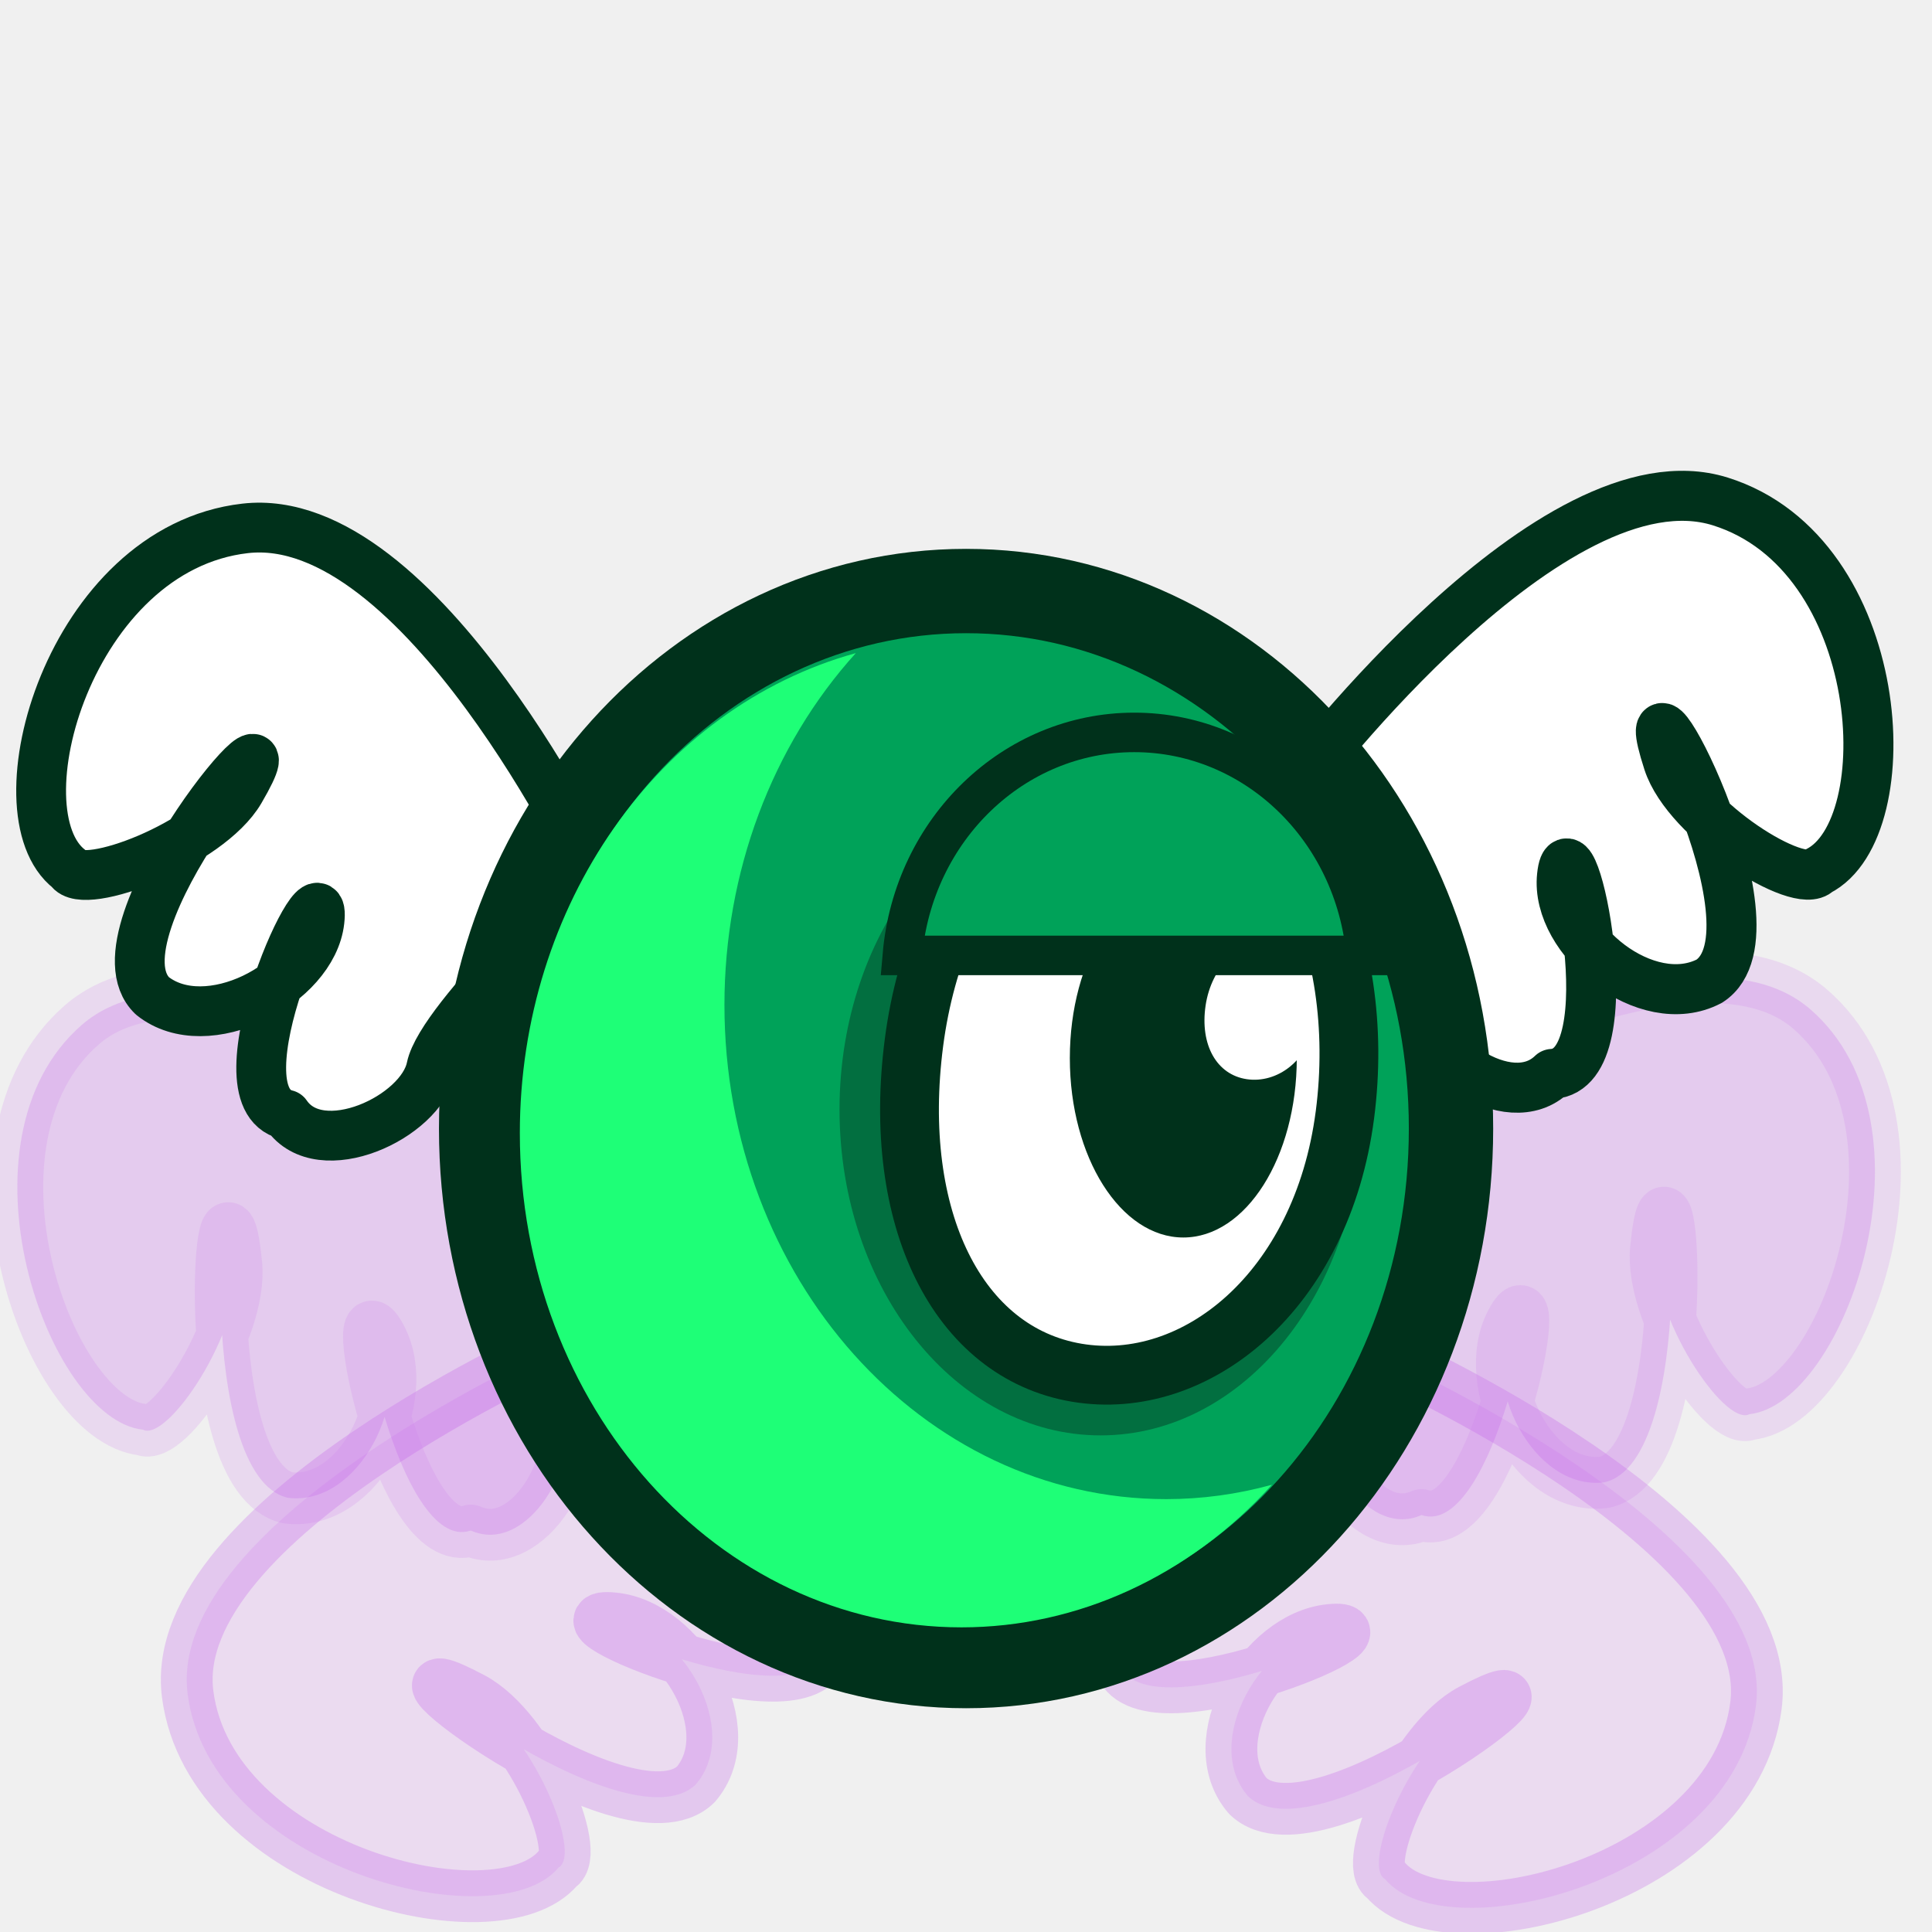
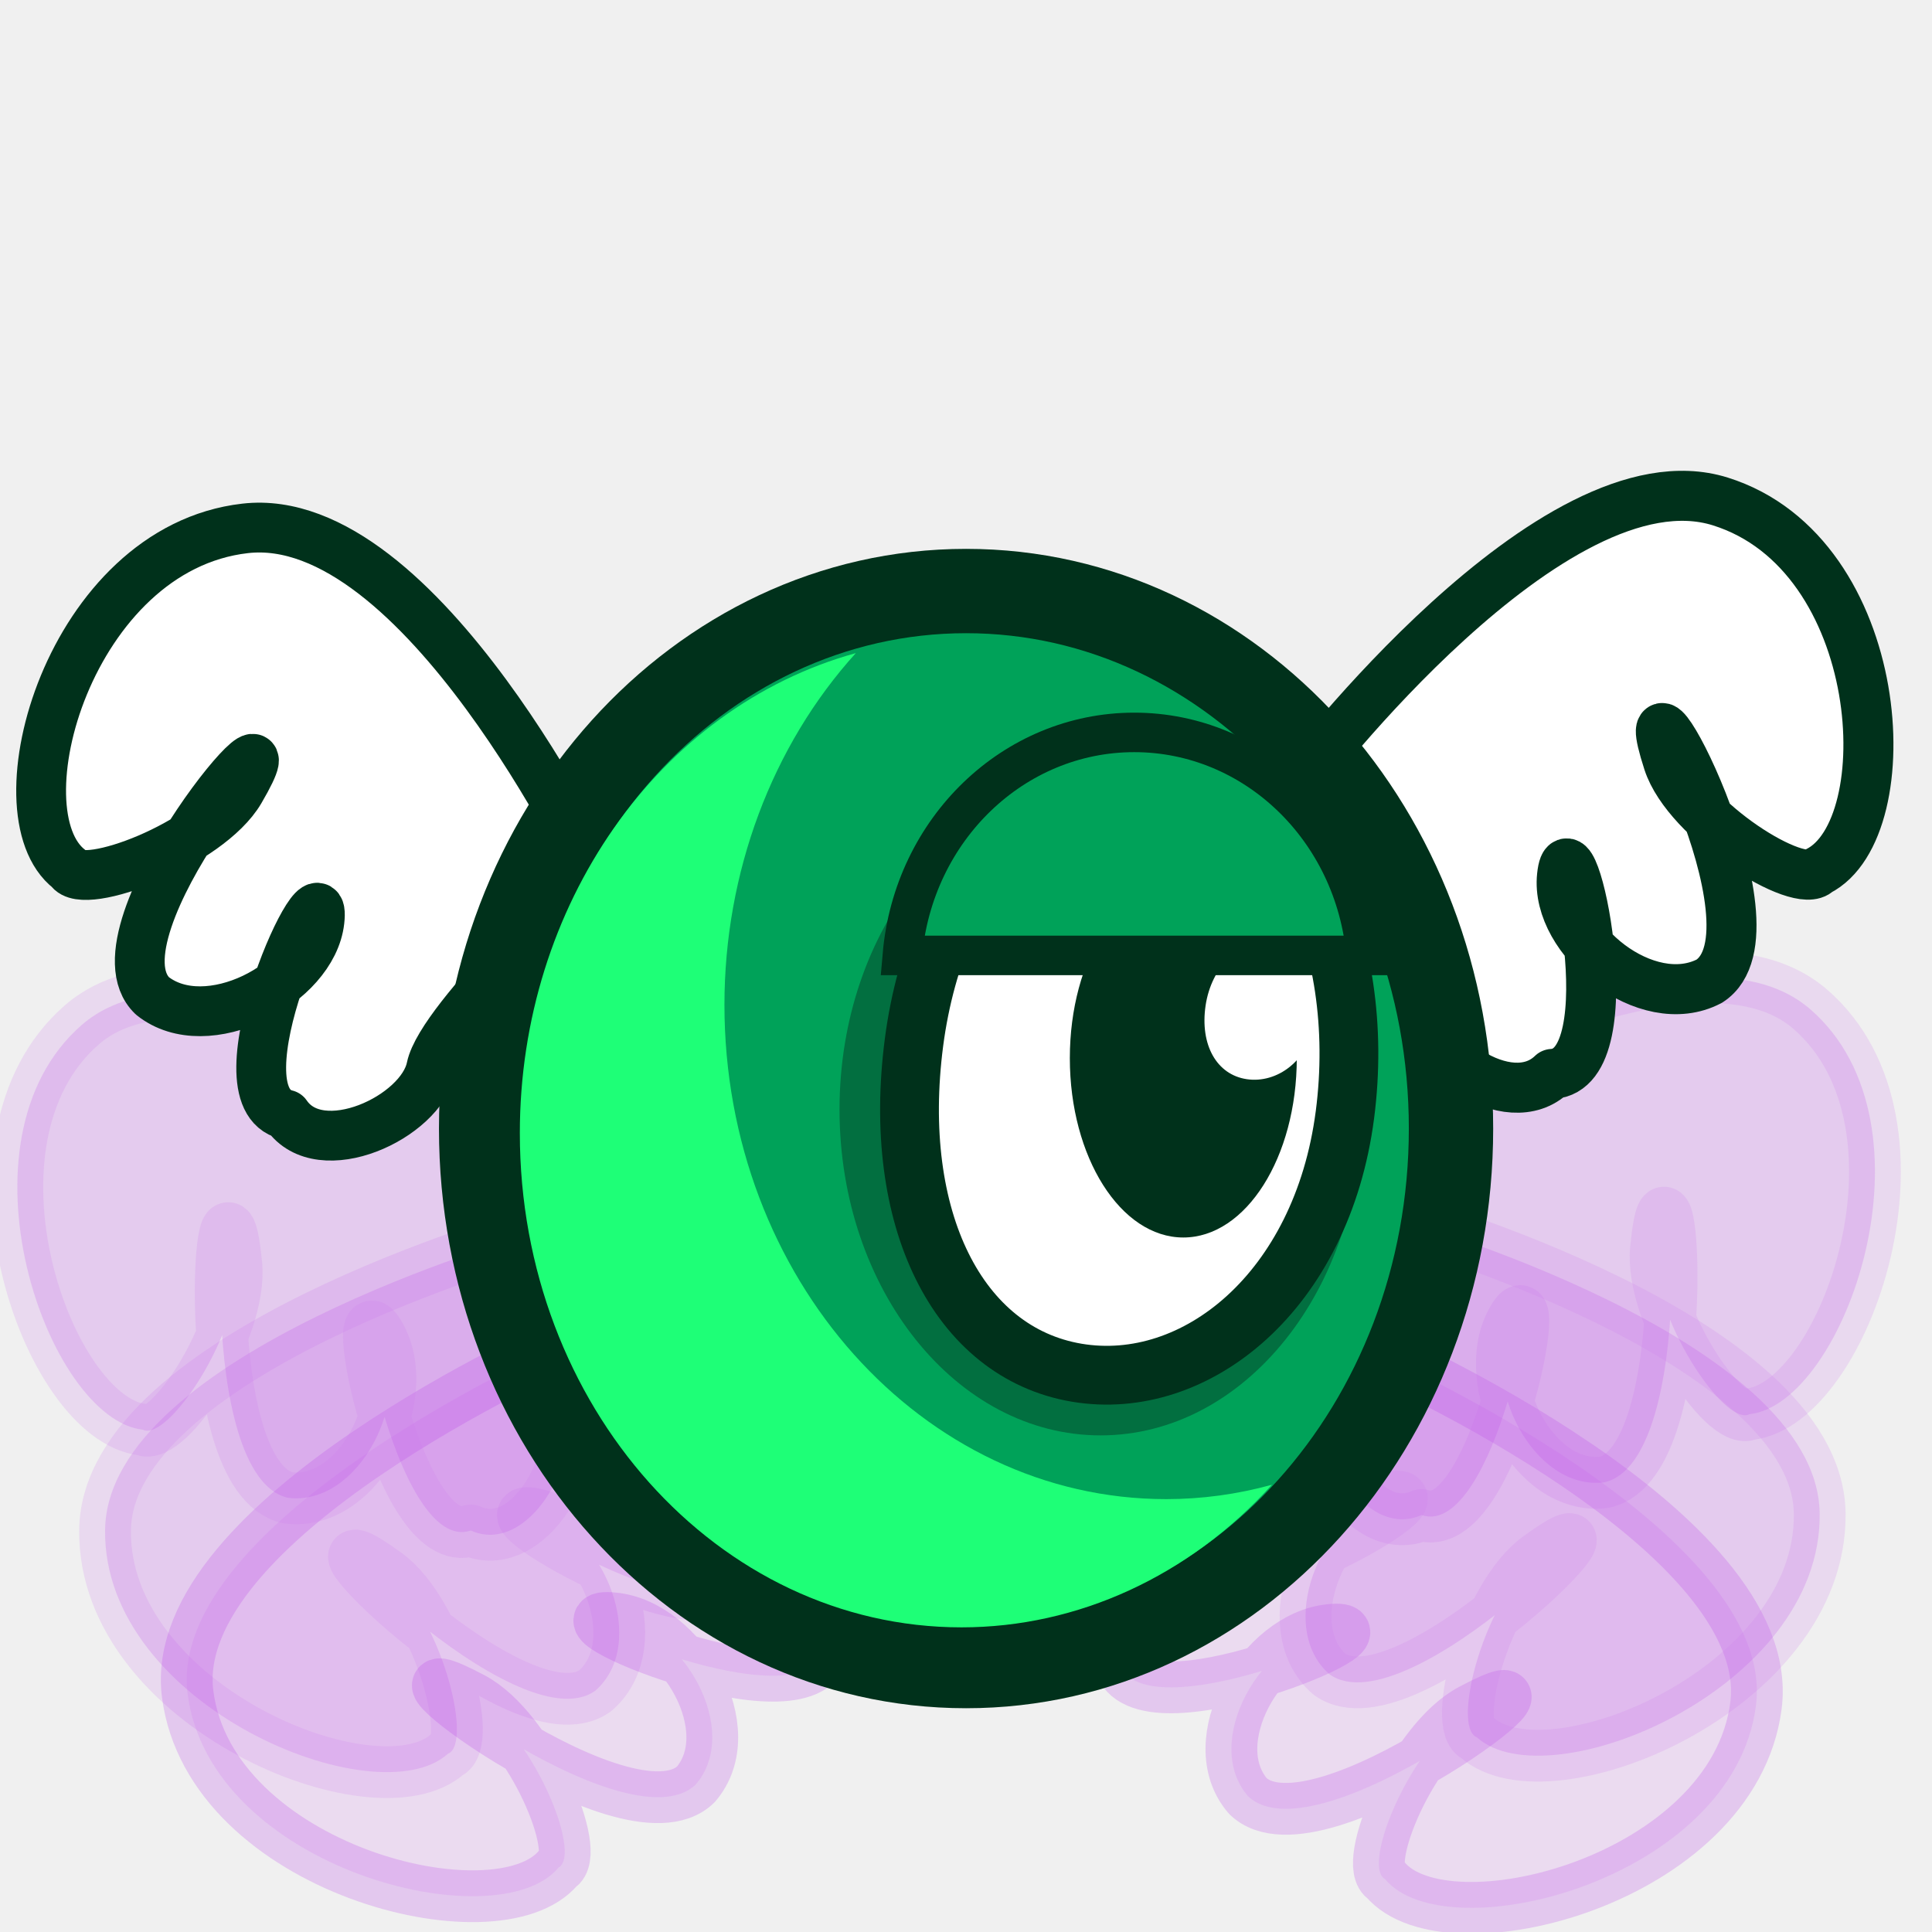
<svg xmlns="http://www.w3.org/2000/svg" width="100" height="100" viewBox="0 0 26.458 26.458" version="1.1" id="svg1" xml:space="preserve">
  <defs id="defs1">
    <linearGradient id="linearGradient13895">
      <stop style="stop-color:#000000;stop-opacity:1;" offset="0" id="stop13893" />
    </linearGradient>
    <filter style="color-interpolation-filters:sRGB;" id="filter14269" x="-0.312" y="-0.296" width="1.623" height="1.592">
      <feGaussianBlur stdDeviation="0.205" result="blur" id="feGaussianBlur14263" />
      <feComposite in="SourceGraphic" in2="blur" operator="in" result="composite1" id="feComposite14265" />
      <feComposite in="composite1" in2="composite1" operator="in" result="composite2" id="feComposite14267" />
    </filter>
    <filter style="color-interpolation-filters:sRGB;" id="filter14269-3" x="-0.312" y="-0.296" width="1.623" height="1.592">
      <feGaussianBlur stdDeviation="0.205" result="blur" id="feGaussianBlur14263-56" />
      <feComposite in="SourceGraphic" in2="blur" operator="in" result="composite1" id="feComposite14265-29" />
      <feComposite in="composite1" in2="composite1" operator="in" result="composite2" id="feComposite14267-1" />
    </filter>
    <filter style="color-interpolation-filters:sRGB;" id="filter14269-5" x="-0.312" y="-0.296" width="1.623" height="1.592">
      <feGaussianBlur stdDeviation="0.205" result="blur" id="feGaussianBlur14263-6" />
      <feComposite in="SourceGraphic" in2="blur" operator="in" result="composite1" id="feComposite14265-2" />
      <feComposite in="composite1" in2="composite1" operator="in" result="composite2" id="feComposite14267-9" />
    </filter>
    <filter style="color-interpolation-filters:sRGB;" id="filter14269-1" x="-0.312" y="-0.296" width="1.623" height="1.592">
      <feGaussianBlur stdDeviation="0.205" result="blur" id="feGaussianBlur14263-2" />
      <feComposite in="SourceGraphic" in2="blur" operator="in" result="composite1" id="feComposite14265-7" />
      <feComposite in="composite1" in2="composite1" operator="in" result="composite2" id="feComposite14267-0" />
    </filter>
    <filter style="color-interpolation-filters:sRGB;" id="filter14269-2" x="-0.312" y="-0.296" width="1.623" height="1.592">
      <feGaussianBlur stdDeviation="0.205" result="blur" id="feGaussianBlur14263-61" />
      <feComposite in="SourceGraphic" in2="blur" operator="in" result="composite1" id="feComposite14265-8" />
      <feComposite in="composite1" in2="composite1" operator="in" result="composite2" id="feComposite14267-7" />
    </filter>
    <filter style="color-interpolation-filters:sRGB;" id="filter14269-5-5" x="-0.312" y="-0.296" width="1.623" height="1.592">
      <feGaussianBlur stdDeviation="0.205" result="blur" id="feGaussianBlur14263-6-9" />
      <feComposite in="SourceGraphic" in2="blur" operator="in" result="composite1" id="feComposite14265-2-2" />
      <feComposite in="composite1" in2="composite1" operator="in" result="composite2" id="feComposite14267-9-2" />
    </filter>
    <filter style="color-interpolation-filters:sRGB;" id="filter14269-9" x="-0.312" y="-0.296" width="1.623" height="1.592">
      <feGaussianBlur stdDeviation="0.205" result="blur" id="feGaussianBlur14263-3" />
      <feComposite in="SourceGraphic" in2="blur" operator="in" result="composite1" id="feComposite14265-1" />
      <feComposite in="composite1" in2="composite1" operator="in" result="composite2" id="feComposite14267-94" />
    </filter>
    <filter style="color-interpolation-filters:sRGB;" id="filter14269-5-0" x="-0.312" y="-0.296" width="1.623" height="1.592">
      <feGaussianBlur stdDeviation="0.205" result="blur" id="feGaussianBlur14263-6-6" />
      <feComposite in="SourceGraphic" in2="blur" operator="in" result="composite1" id="feComposite14265-2-3" />
      <feComposite in="composite1" in2="composite1" operator="in" result="composite2" id="feComposite14267-9-20" />
    </filter>
    <filter style="color-interpolation-filters:sRGB;" id="filter14269-52" x="-0.312" y="-0.296" width="1.623" height="1.592">
      <feGaussianBlur stdDeviation="0.205" result="blur" id="feGaussianBlur14263-5" />
      <feComposite in="SourceGraphic" in2="blur" operator="in" result="composite1" id="feComposite14265-4" />
      <feComposite in="composite1" in2="composite1" operator="in" result="composite2" id="feComposite14267-74" />
    </filter>
    <filter style="color-interpolation-filters:sRGB;" id="filter14269-5-4" x="-0.312" y="-0.296" width="1.623" height="1.592">
      <feGaussianBlur stdDeviation="0.205" result="blur" id="feGaussianBlur14263-6-3" />
      <feComposite in="SourceGraphic" in2="blur" operator="in" result="composite1" id="feComposite14265-2-1" />
      <feComposite in="composite1" in2="composite1" operator="in" result="composite2" id="feComposite14267-9-4" />
    </filter>
  </defs>
  <g id="layer1">
    <path style="fill:#d389ef;fill-opacity:0.203;stroke:#b12fe4;stroke-width:0.709;stroke-linecap:round;stroke-linejoin:round;stroke-dasharray:none;stroke-opacity:0.206" d="m 18.909,18.56 c 0,0 5.447,2.406 5.138,4.799 -0.309,2.393 -4.239,3.386 -5.079,2.376 -0.336,-0.185 0.379,-1.896 1.178,-2.32 1.818,-0.967 -2.1,2.102 -3.056,1.182 -0.64,-0.743 0.186,-2.182 1.124,-2.275 1.08,-0.108 -2.616,1.458 -2.883,0.441 -0.731,-0.464 -0.035,-1.838 0.706,-1.975 0.741,-0.137 2.873,-2.228 2.873,-2.228 z" id="path6" />
+     <path style="fill:#b53ae6;fill-opacity:0.2;stroke:#ce7def;stroke-width:0.709;stroke-linecap:round;stroke-linejoin:round;stroke-dasharray:none;stroke-opacity:0.2" d="m 7.2,16.921 c 0,0 -5.731,1.618 -5.761,4.031 -0.03,2.413 3.722,3.947 4.695,3.065 0.359,-0.136 -0.11,-1.93 -0.841,-2.463 -1.664,-1.212 1.784,2.376 2.86,1.599 0.738,-0.646 0.122,-2.186 -0.793,-2.41 -1.054,-0.258 2.386,1.811 2.792,0.841 0.789,-0.357 0.293,-1.815 -0.422,-2.054 -0.714,-0.24 -2.532,-2.609 -2.532,-2.609 z" id="path10" />
    <path style="fill:#d389ef;fill-opacity:0.203;stroke:#b12fe4;stroke-width:0.709;stroke-linecap:round;stroke-linejoin:round;stroke-dasharray:none;stroke-opacity:0.206" d="m 7.708,18.401 c 0,0 -5.447,2.406 -5.138,4.799 C 2.879,25.593 6.809,26.586 7.649,25.576 7.985,25.391 7.27,23.68 6.471,23.256 4.653,22.289 8.571,25.358 9.528,24.438 10.168,23.694 9.342,22.256 8.404,22.163 7.324,22.055 11.02,23.621 11.287,22.603 12.018,22.14 11.322,20.766 10.581,20.629 9.84,20.491 7.708,18.401 7.708,18.401 Z" id="path9" />
    <path style="fill:#b53ae6;fill-opacity:0.2;stroke:#ce7def;stroke-width:0.709;stroke-linecap:round;stroke-linejoin:round;stroke-dasharray:none;stroke-opacity:0.2" d="m 17.95,15.441 c 0,0 5.02,-3.202 6.842,-1.619 1.821,1.583 0.471,5.405 -0.835,5.545 -0.341,0.177 -1.368,-1.366 -1.279,-2.266 0.202,-2.049 0.587,2.913 -0.709,3.199 -0.973,0.121 -1.713,-1.363 -1.272,-2.196 0.509,-0.959 -0.235,2.986 -1.23,2.644 -0.791,0.352 -1.549,-0.989 -1.253,-1.682 0.296,-0.693 -0.263,-3.626 -0.263,-3.626 z" id="path5" />
    <path style="fill:#b53ae6;fill-opacity:0.2;stroke:#ce7def;stroke-width:0.709;stroke-linecap:round;stroke-linejoin:round;stroke-dasharray:none;stroke-opacity:0.2" d="m 7.964,15.653 c 0,0 -5.02,-3.202 -6.842,-1.619 -1.821,1.583 -0.471,5.405 0.835,5.545 0.341,0.177 1.368,-1.366 1.279,-2.266 -0.202,-2.049 -0.587,2.913 0.709,3.199 0.973,0.121 1.713,-1.363 1.272,-2.196 -0.509,-0.959 0.235,2.986 1.23,2.644 0.791,0.352 1.549,-0.989 1.253,-1.682 -0.296,-0.693 0.263,-3.626 0.263,-3.626 z" id="path4" />
    <path style="fill:#ffffff;fill-opacity:1;stroke:#00311b;stroke-width:0.685;stroke-linecap:round;stroke-linejoin:round;stroke-dasharray:none;stroke-opacity:1" d="m 17.827,10.678 c 0,0 3.437,-4.528 5.731,-3.811 2.293,0.717 2.497,4.482 1.339,5.064 -0.248,0.273 -1.79,-0.691 -2.051,-1.496 -0.594,-1.834 1.655,2.298 0.562,3.002 -0.857,0.448 -2.109,-0.567 -2.017,-1.439 0.106,-1.004 0.92,2.651 -0.133,2.709 -0.6,0.582 -1.815,-0.303 -1.804,-1.003 0.011,-0.701 -1.627,-3.025 -1.627,-3.025 z" id="path3" />
    <path style="fill:#ffffff;fill-opacity:1;stroke:#00311b;stroke-width:0.682;stroke-linecap:round;stroke-linejoin:round;stroke-dasharray:none;stroke-opacity:1" d="m 8.153,11.985 c 0,0 -2.393,-5.025 -4.796,-4.749 C 0.954,7.511 -0.058,11.127 0.952,11.904 1.136,12.214 2.856,11.562 3.285,10.828 c 0.977,-1.671 -2.118,1.926 -1.198,2.81 0.743,0.592 2.19,-0.163 2.288,-1.026 0.112,-0.994 -1.474,2.404 -0.454,2.653 0.463,0.675 1.844,0.039 1.985,-0.643 0.141,-0.682 2.247,-2.637 2.247,-2.637 z" id="path2" />
+     <path style="fill:#b53ae6;fill-opacity:0.2;stroke:#ce7def;stroke-width:0.709;stroke-linecap:round;stroke-linejoin:round;stroke-dasharray:none;stroke-opacity:0.2" d="m 19.159,16.696 c 0,0 5.731,1.618 5.761,4.031 0.03,2.413 -3.722,3.947 -4.695,3.065 -0.359,-0.136 0.11,-1.93 0.841,-2.463 1.664,-1.212 -1.784,2.376 -2.86,1.599 -0.738,-0.646 -0.122,-2.186 0.793,-2.41 1.054,-0.258 -2.386,1.811 -2.792,0.841 -0.789,-0.357 -0.293,-1.815 0.422,-2.054 0.714,-0.24 2.532,-2.609 2.532,-2.609 z" id="path11" />
    <ellipse style="fill:#00a259;fill-opacity:1;stroke:#00311b;stroke-width:1.155;stroke-dasharray:none;stroke-opacity:1" id="path1" cx="13.23" cy="15.455" rx="6.641" ry="7.361" />
    <ellipse style="fill:#09020b;fill-opacity:0.32;stroke:none;stroke-width:0.816;stroke-linecap:round;stroke-linejoin:round;stroke-opacity:0.206" id="path4-9" cx="15.072" cy="15.194" rx="3.575" ry="4.463" />
    <path id="ellipse3" style="fill:#ffffff;stroke:#00311b;stroke-width:0.805;stroke-opacity:1" d="m 18.418,15.268 c -0.315,2.415 -2.042,3.805 -3.672,3.531 -1.63,-0.275 -2.544,-2.11 -2.229,-4.525 0.315,-2.415 1.891,-4.15 3.52,-3.875 1.63,0.275 2.695,2.455 2.381,4.87 z" />
    <ellipse style="fill:#00311b;fill-opacity:1;stroke:none;stroke-width:0.84;stroke-opacity:1" id="path7" cx="16.205" cy="14.491" rx="1.554" ry="2.456" />
    <path id="path8" style="fill:#ffffff;stroke:none;stroke-width:0.191;stroke-opacity:1" d="m 18.002,13.992 c -0.08,0.538 -0.516,0.848 -0.928,0.787 -0.412,-0.061 -0.643,-0.47 -0.564,-1.008 0.08,-0.538 0.478,-0.925 0.89,-0.864 0.412,0.061 0.681,0.547 0.602,1.085 z" />
    <path id="ellipse14" style="fill:#00a259;fill-opacity:1;stroke:#00311b;stroke-width:0.541;stroke-dasharray:none;stroke-opacity:1" d="m 12.357,13.084 a 3.189,3.359 0 0 1 3.176,-3.054 3.189,3.359 0 0 1 3.176,3.054 z" />
    <path id="ellipse6" style="fill:#1eff77;fill-opacity:1;stroke:none;stroke-width:1.057;stroke-dasharray:none;stroke-opacity:1" d="m 11.72,8.944 a 6.049,6.769 0 0 0 -4.601,6.573 6.049,6.769 0 0 0 6.049,6.769 6.049,6.769 0 0 0 4.251,-1.953 6.049,6.769 0 0 1 -1.448,0.197 6.049,6.769 0 0 1 -6.05,-6.769 6.049,6.769 0 0 1 1.799,-4.817 z" />
  </g>
</svg>
